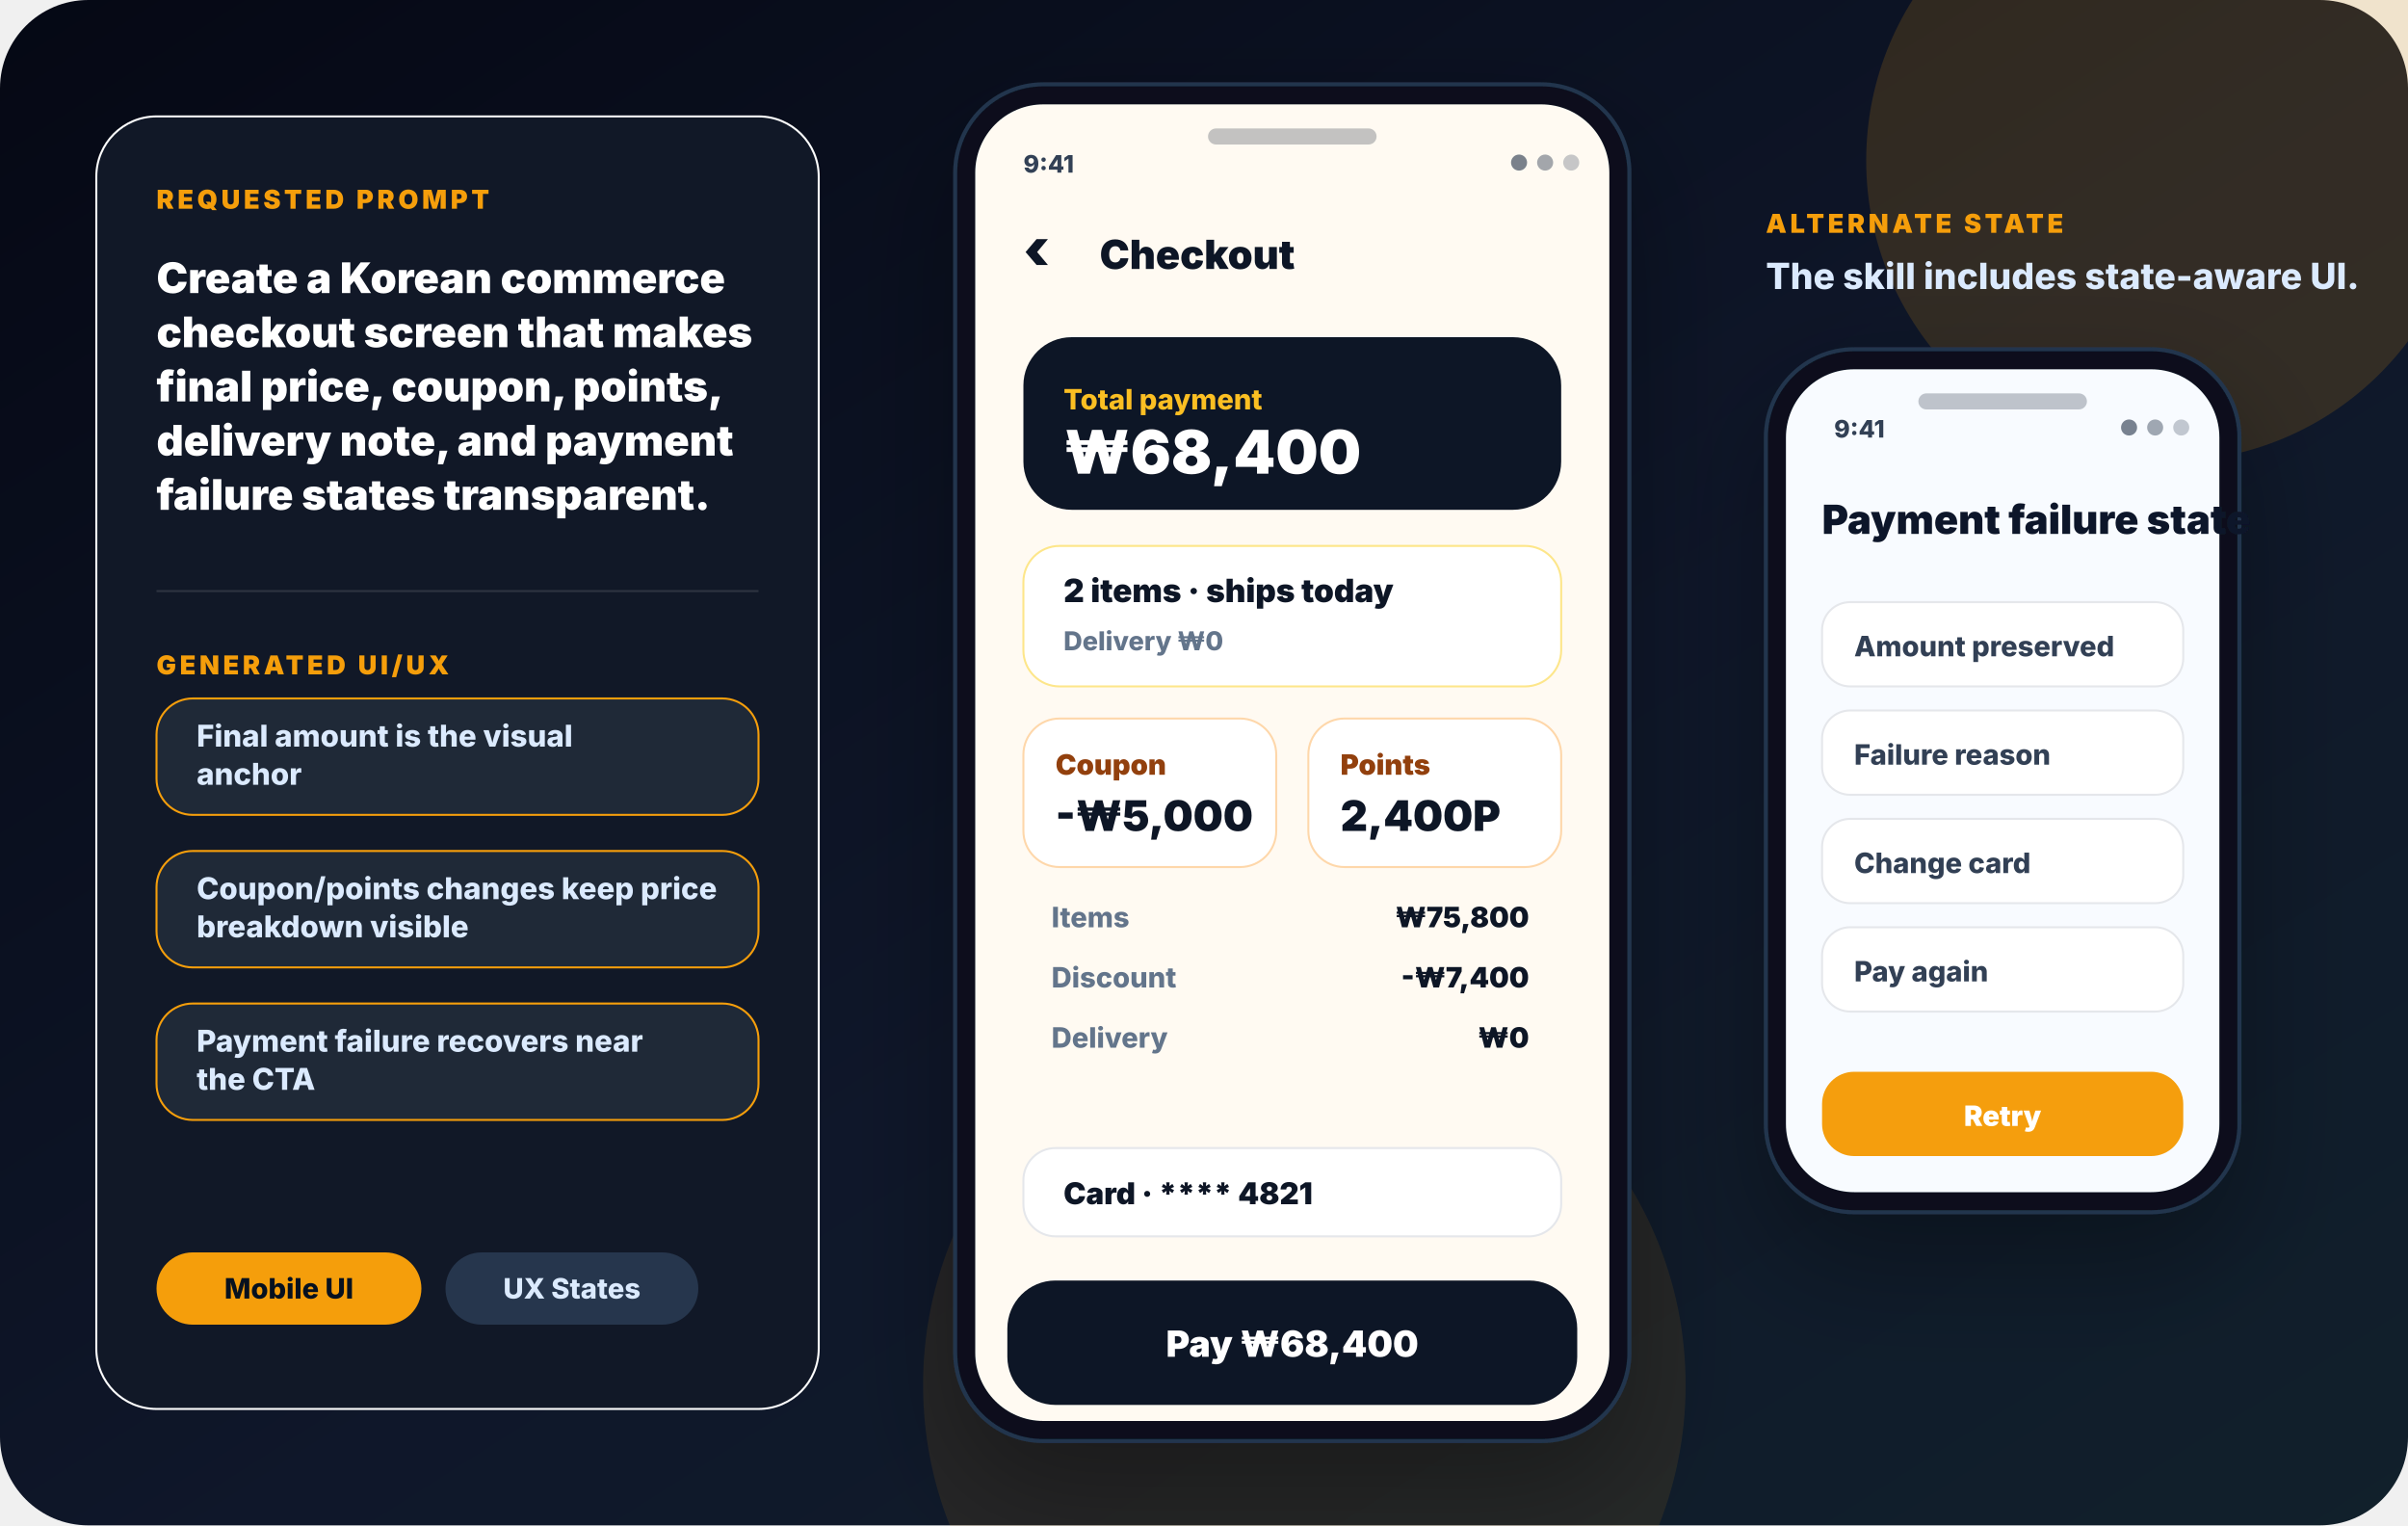
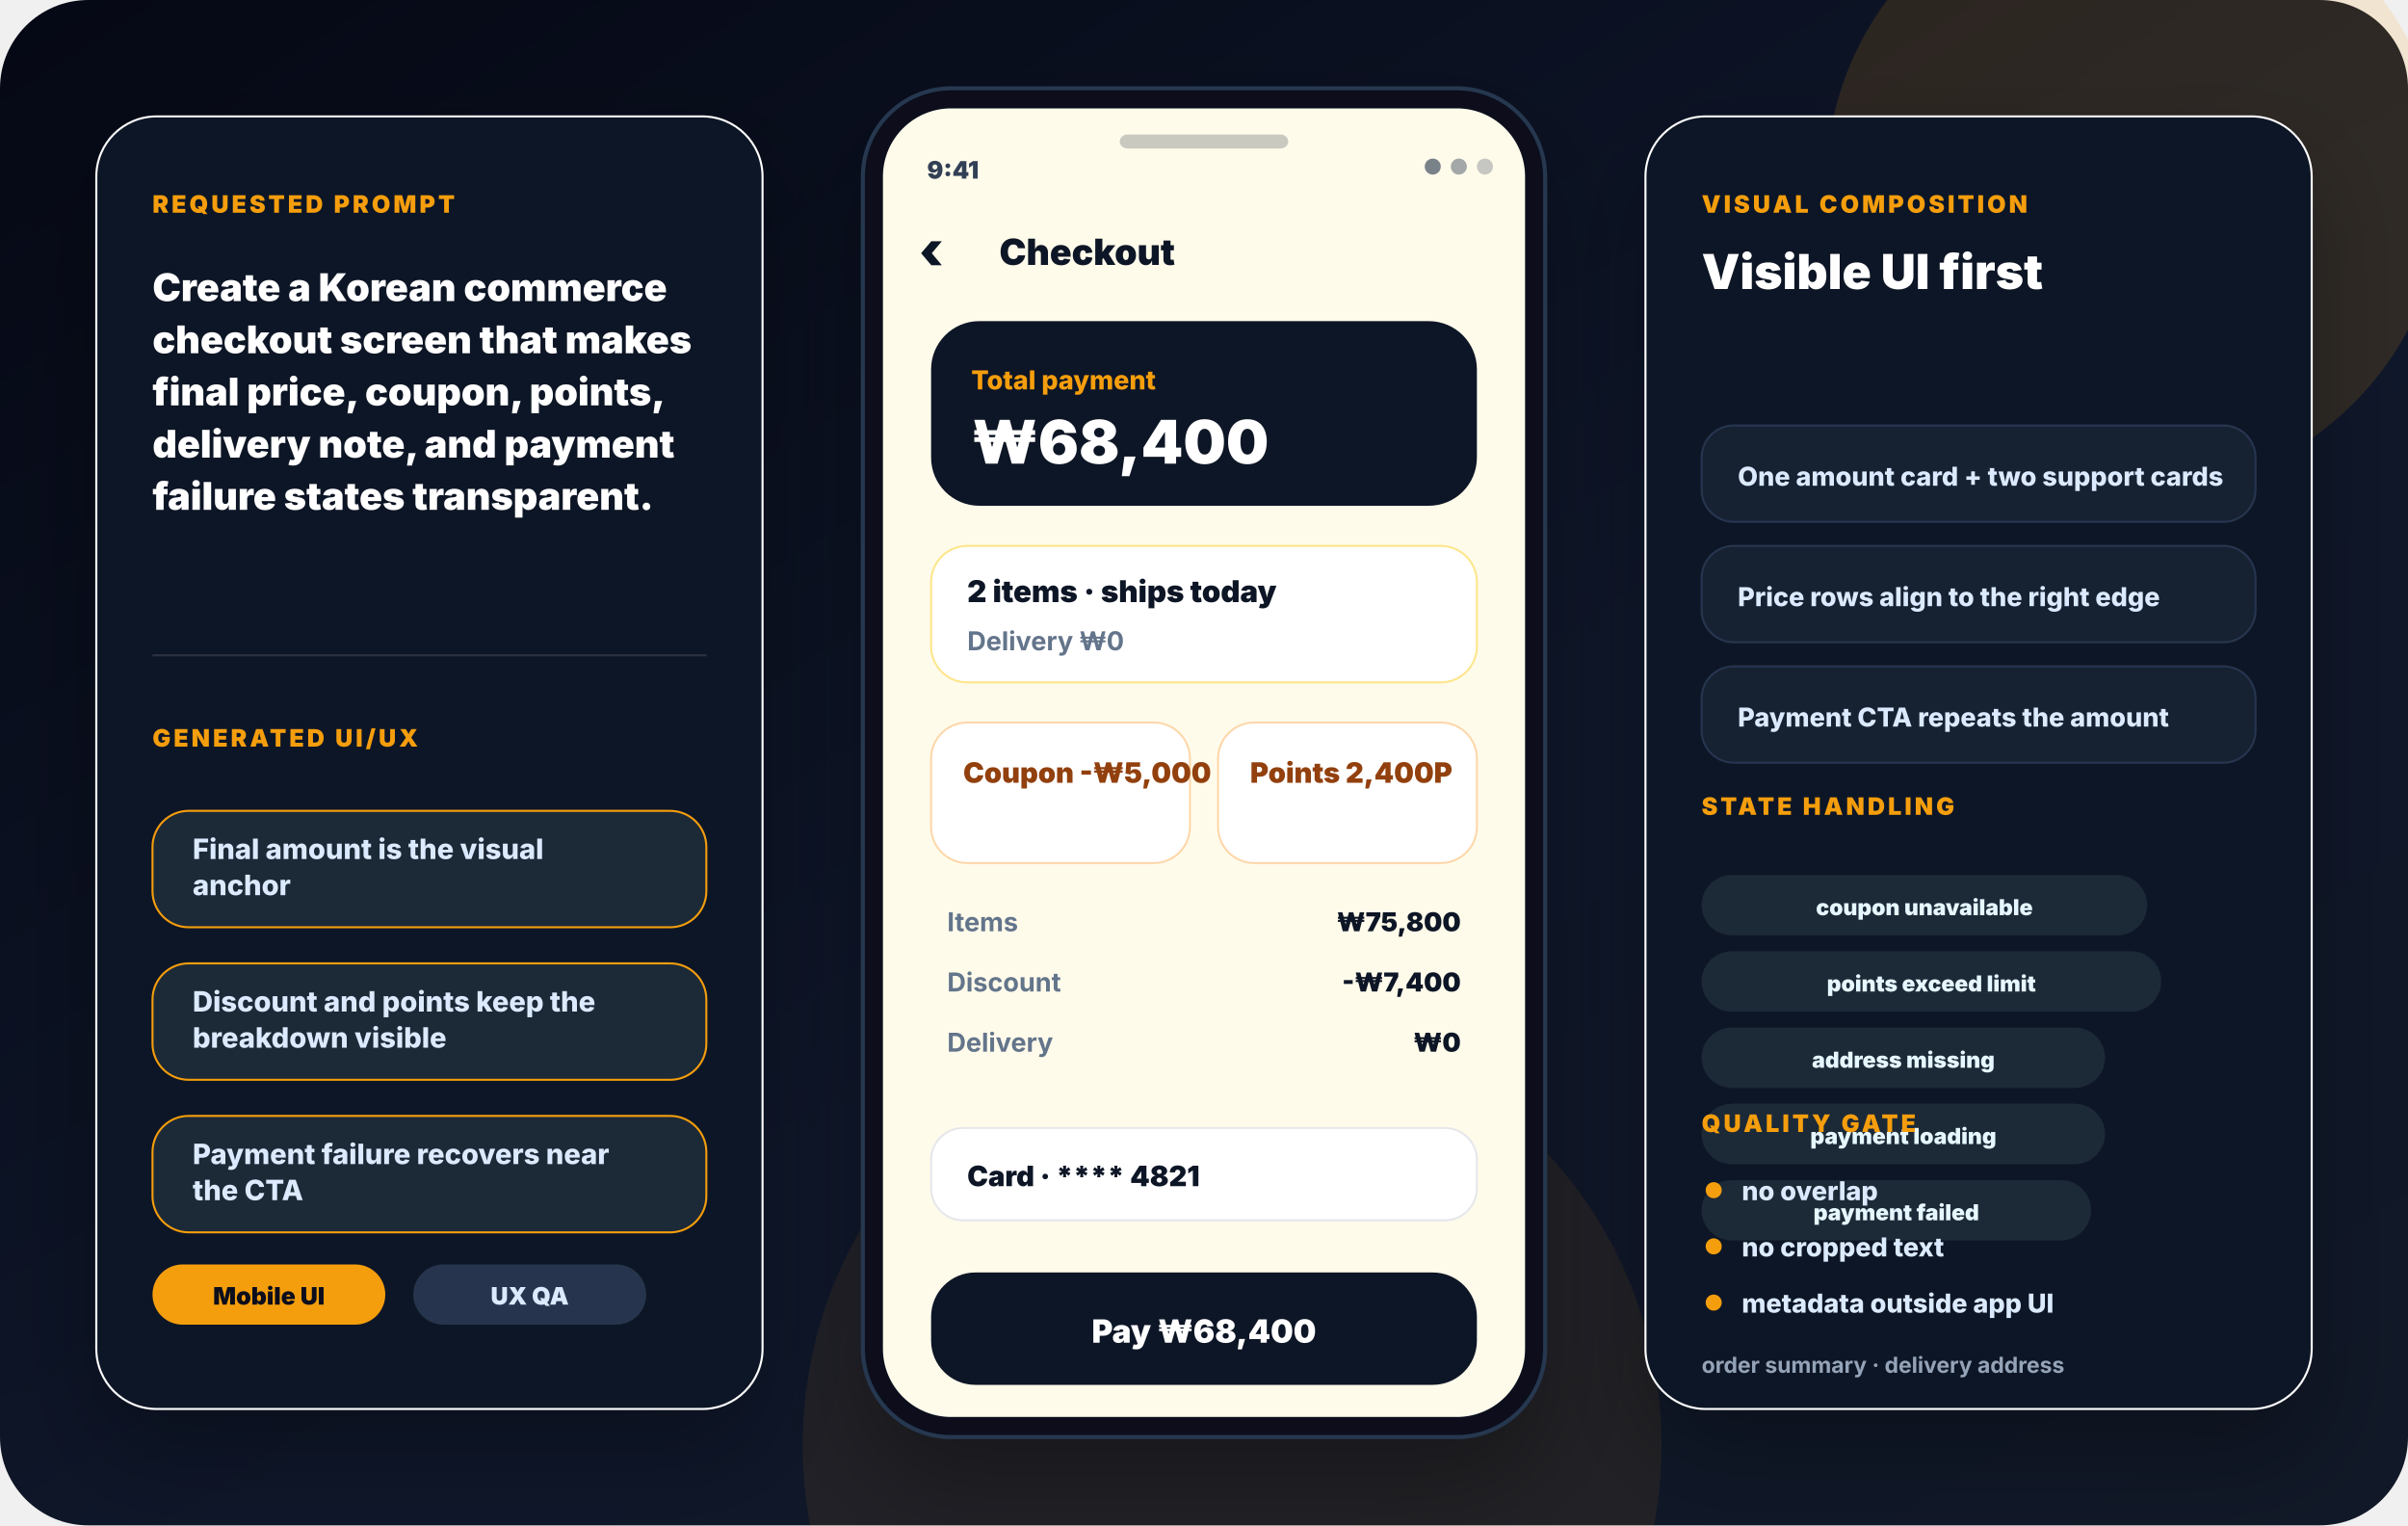
- <svg xmlns="http://www.w3.org/2000/svg" width="1200" height="760" viewBox="0 0 1200 760" role="img" aria-labelledby="title desc">
+ <svg xmlns="http://www.w3.org/2000/svg" width="1200" height="760" viewBox="0 0 1200 760" role="img" aria-labelledby="title desc" data-template="visual-composition-v2" data-generated-by="scripts/generate_preview_svgs.py">
  <defs>
    <linearGradient id="bg" x1="0" y1="0" x2="1" y2="1">
      <stop offset="0" stop-color="#050814" />
      <stop offset=".55" stop-color="#0f172a" />
-       <stop offset="1" stop-color="#11202b" />
+       <stop offset="1" stop-color="#111827" />
    </linearGradient>
    <filter id="shadow" x="-20%" y="-20%" width="140%" height="140%">
-       <feDropShadow dx="0" dy="24" stdDeviation="28" flood-color="#000" flood-opacity=".32" />
+       <feDropShadow dx="0" dy="22" stdDeviation="24" flood-color="#000" flood-opacity=".30" />
    </filter>
    <style>text{font-family:-apple-system,BlinkMacSystemFont,'Pretendard','Noto Sans KR','Segoe UI',sans-serif} .card{filter:url(#shadow)}</style>
  </defs>
  <rect width="1200" height="760" rx="44" fill="url(#bg)" />
-   <circle cx="1080" cy="80" r="150" fill="#f59e0b" opacity=".16" />
-   <circle cx="650" cy="690" r="190" fill="#f59e0b" opacity=".10" />
-   <rect x="48" y="58" width="360" height="644" rx="30" fill="#111827" stroke="#ffffff" stroke-width="1" />
-   <text x="78" y="104" fill="#f59e0b" font-size="13" font-weight="900" letter-spacing="1.8">REQUESTED PROMPT</text>
-   <text x="78" y="146" fill="#ffffff" font-size="21" font-weight="850">Create a Korean commerce</text>
-   <text x="78" y="173" fill="#ffffff" font-size="21" font-weight="850">checkout screen that makes</text>
-   <text x="78" y="200" fill="#ffffff" font-size="21" font-weight="850">final price, coupon, points,</text>
-   <text x="78" y="227" fill="#ffffff" font-size="21" font-weight="850">delivery note, and payment</text>
-   <text x="78" y="254" fill="#ffffff" font-size="21" font-weight="850">failure states transparent.</text>
-   <rect x="78" y="294" width="300" height="1" rx="0" fill="#ffffff" opacity="0.12" />
-   <text x="78" y="336" fill="#f59e0b" font-size="13" font-weight="900" letter-spacing="1.8">GENERATED UI/UX</text>
-   <rect x="78" y="348" width="300" height="58" rx="18" fill="#1f2937" stroke="#f59e0b" stroke-width="1" />
-   <text x="98" y="372" fill="#dbeafe" font-size="15" font-weight="760">Final amount is the visual</text>
-   <text x="98" y="391" fill="#dbeafe" font-size="15" font-weight="760">anchor</text>
-   <rect x="78" y="424" width="300" height="58" rx="18" fill="#1f2937" stroke="#f59e0b" stroke-width="1" />
-   <text x="98" y="448" fill="#dbeafe" font-size="15" font-weight="760">Coupon/points changes keep price</text>
-   <text x="98" y="467" fill="#dbeafe" font-size="15" font-weight="760">breakdown visible</text>
-   <rect x="78" y="500" width="300" height="58" rx="18" fill="#1f2937" stroke="#f59e0b" stroke-width="1" />
-   <text x="98" y="524" fill="#dbeafe" font-size="15" font-weight="760">Payment failure recovers near</text>
-   <text x="98" y="543" fill="#dbeafe" font-size="15" font-weight="760">the CTA</text>
-   <rect x="78" y="624" width="132" height="36" rx="18.0" fill="#f59e0b" />
-   <text x="144.0" y="647.0" fill="#07111f" font-size="14" font-weight="800" text-anchor="middle">Mobile UI</text>
-   <rect x="222" y="624" width="126" height="36" rx="18.0" fill="#26364d" />
-   <text x="285.0" y="647.0" fill="#dbeafe" font-size="14" font-weight="800" text-anchor="middle">UX States</text>
+   <circle cx="1064" cy="92" r="154" fill="#f59e0b" opacity="0.14" stroke-width="1" />
+   <circle cx="614" cy="720" r="214" fill="#f59e0b" opacity="0.08" stroke-width="1" />
  <g class="card">
-     <rect x="476" y="42" width="336" height="676" rx="44" fill="#07111f" stroke="#24364d" stroke-width="2" />
-     <rect x="486" y="52" width="316" height="656" rx="34" fill="#fffaf2" />
-     <rect x="602.0" y="64" width="84" height="8" rx="4" fill="#0f1d2e" opacity="0.25" />
-     <text x="510" y="86" fill="#334155" font-size="12" font-weight="800">9:41</text>
-     <circle cx="757" cy="81" r="4" fill="#334155" opacity=".65" />
-     <circle cx="770" cy="81" r="4" fill="#334155" opacity=".45" />
-     <circle cx="783" cy="81" r="4" fill="#334155" opacity=".28" />
-     <text x="510" y="134" fill="#111827" font-size="28" font-weight="900">‹</text>
-     <text x="548" y="134" fill="#111827" font-size="20" font-weight="900">Checkout</text>
-     <rect x="510" y="168" width="268" height="86" rx="24" fill="#111827" />
-     <text x="530" y="204" fill="#fbbf24" font-size="14" font-weight="800">Total payment</text>
-     <text x="530" y="236" fill="#ffffff" font-size="30" font-weight="900">₩68,400</text>
-     <rect x="510" y="272" width="268" height="70" rx="18" fill="#ffffff" stroke="#fde68a" stroke-width="1" />
-     <text x="530" y="300" fill="#111827" font-size="16" font-weight="900">2 items · ships today</text>
-     <text x="530" y="324" fill="#64748b" font-size="13" font-weight="800">Delivery ₩0</text>
-     <rect x="510" y="358" width="126" height="74" rx="18" fill="#ffffff" stroke="#fed7aa" stroke-width="1" />
-     <text x="526" y="386" fill="#92400e" font-size="14" font-weight="900">Coupon</text>
-     <text x="526" y="414" fill="#111827" font-size="21" font-weight="900">-₩5,000</text>
-     <rect x="652" y="358" width="126" height="74" rx="18" fill="#ffffff" stroke="#fed7aa" stroke-width="1" />
-     <text x="668" y="386" fill="#92400e" font-size="14" font-weight="900">Points</text>
-     <text x="668" y="414" fill="#111827" font-size="21" font-weight="900">2,400P</text>
-     <text x="524" y="462" fill="#64748b" font-size="14" font-weight="760">Items</text>
-     <text x="762" y="462" fill="#111827" font-size="14" font-weight="900" text-anchor="end">₩75,800</text>
-     <text x="524" y="492" fill="#64748b" font-size="14" font-weight="760">Discount</text>
-     <text x="762" y="492" fill="#111827" font-size="14" font-weight="900" text-anchor="end">-₩7,400</text>
-     <text x="524" y="522" fill="#64748b" font-size="14" font-weight="760">Delivery</text>
-     <text x="762" y="522" fill="#111827" font-size="14" font-weight="900" text-anchor="end">₩0</text>
-     <rect x="510" y="572" width="268" height="44" rx="16" fill="#ffffff" stroke="#e5e7eb" stroke-width="1" />
-     <text x="530" y="600" fill="#111827" font-size="15" font-weight="850">Card · **** 4821</text>
-     <rect x="502" y="638" width="284" height="62" rx="24" fill="#111827" />
-     <text x="644" y="676" fill="#ffffff" font-size="18" font-weight="900" text-anchor="middle">Pay ₩68,400</text>
+     <rect x="48" y="58" width="332" height="644" rx="30" fill="#111827" stroke="#ffffff" stroke-width="1" />
+     <text x="76" y="106" fill="#f59e0b" font-size="12" font-weight="900" letter-spacing="1.5">REQUESTED PROMPT</text>
+     <text x="76" y="150" fill="#ffffff" font-size="19" font-weight="850">Create a Korean commerce</text>
+     <text x="76" y="176" fill="#ffffff" font-size="19" font-weight="850">checkout screen that makes</text>
+     <text x="76" y="202" fill="#ffffff" font-size="19" font-weight="850">final price, coupon, points,</text>
+     <text x="76" y="228" fill="#ffffff" font-size="19" font-weight="850">delivery note, and payment</text>
+     <text x="76" y="254" fill="#ffffff" font-size="19" font-weight="850">failure states transparent.</text>
+     <rect x="76" y="326" width="276" height="1" rx="0" fill="#ffffff" stroke-width="1" opacity="0.12" />
+     <text x="76" y="372" fill="#f59e0b" font-size="12" font-weight="900" letter-spacing="1.5">GENERATED UI/UX</text>
+     <rect x="76" y="404" width="276" height="58" rx="18" fill="#1f2937" stroke="#f59e0b" stroke-width="1" />
+     <text x="96" y="428" fill="#dbeafe" font-size="14" font-weight="760">Final amount is the visual</text>
+     <text x="96" y="446" fill="#dbeafe" font-size="14" font-weight="760">anchor</text>
+     <rect x="76" y="480" width="276" height="58" rx="18" fill="#1f2937" stroke="#f59e0b" stroke-width="1" />
+     <text x="96" y="504" fill="#dbeafe" font-size="14" font-weight="760">Discount and points keep the</text>
+     <text x="96" y="522" fill="#dbeafe" font-size="14" font-weight="760">breakdown visible</text>
+     <rect x="76" y="556" width="276" height="58" rx="18" fill="#1f2937" stroke="#f59e0b" stroke-width="1" />
+     <text x="96" y="580" fill="#dbeafe" font-size="14" font-weight="760">Payment failure recovers near</text>
+     <text x="96" y="598" fill="#dbeafe" font-size="14" font-weight="760">the CTA</text>
+     <rect x="76" y="630" width="116" height="30" rx="15" fill="#f59e0b" stroke-width="1" />
+     <text x="134.0" y="650" fill="#07111f" font-size="12" font-weight="850" text-anchor="middle">Mobile UI</text>
+     <rect x="206" y="630" width="116" height="30" rx="15" fill="#26364d" stroke-width="1" />
+     <text x="264.0" y="650" fill="#dbeafe" font-size="12" font-weight="850" text-anchor="middle">UX QA</text>
+   </g>
+   <g class="card" data-phone-template="commerce-checkout">
+     <rect x="430" y="44" width="340" height="672" rx="44" fill="#07111f" stroke="#27374f" stroke-width="2" />
+     <rect x="440" y="54" width="320" height="652" rx="34" fill="#fffbeb" stroke-width="1" />
+     <rect x="558.0" y="67" width="84" height="7" rx="4" fill="#0f172a" stroke-width="1" opacity="0.22" />
+     <text x="462" y="89" fill="#334155" font-size="12" font-weight="850">9:41</text>
+     <circle cx="714" cy="83" r="4" fill="#334155" opacity="0.65" stroke-width="1" />
+     <circle cx="727" cy="83" r="4" fill="#334155" opacity="0.45" stroke-width="1" />
+     <circle cx="740" cy="83" r="4" fill="#334155" opacity="0.28" stroke-width="1" />
+     <text x="458" y="134" fill="#111827" font-size="26" font-weight="900">‹</text>
+     <text x="498" y="132" fill="#111827" font-size="18" font-weight="900">Checkout</text>
+     <rect x="464" y="160" width="272" height="92" rx="24" fill="#111827" stroke-width="1" />
+     <text x="484" y="194" fill="#f59e0b" font-size="13" font-weight="800">Total payment</text>
+     <text x="484" y="231" fill="#ffffff" font-size="30" font-weight="900">₩68,400</text>
+     <rect x="464" y="272" width="272" height="68" rx="18" fill="#ffffff" stroke="#fde68a" stroke-width="1" />
+     <text x="482" y="300" fill="#111827" font-size="15" font-weight="900">2 items · ships today</text>
+     <text x="482" y="324" fill="#64748b" font-size="13" font-weight="750">Delivery ₩0</text>
+     <rect x="464" y="360" width="129.0" height="70" rx="18" fill="#ffffff" stroke="#fed7aa" stroke-width="1" />
+     <text x="480" y="390" fill="#92400e" font-size="14" font-weight="900">Coupon -₩5,000</text>
+     <rect x="607.0" y="360" width="129.0" height="70" rx="18" fill="#ffffff" stroke="#fed7aa" stroke-width="1" />
+     <text x="623.0" y="390" fill="#92400e" font-size="14" font-weight="900">Points 2,400P</text>
+     <text x="472" y="464" fill="#64748b" font-size="13" font-weight="750">Items</text>
+     <text x="728" y="464" fill="#111827" font-size="13" font-weight="900" text-anchor="end">₩75,800</text>
+     <text x="472" y="494" fill="#64748b" font-size="13" font-weight="750">Discount</text>
+     <text x="728" y="494" fill="#111827" font-size="13" font-weight="900" text-anchor="end">-₩7,400</text>
+     <text x="472" y="524" fill="#64748b" font-size="13" font-weight="750">Delivery</text>
+     <text x="728" y="524" fill="#111827" font-size="13" font-weight="900" text-anchor="end">₩0</text>
+     <rect x="464" y="562" width="272" height="46" rx="16" fill="#ffffff" stroke="#e5e7eb" stroke-width="1" />
+     <text x="482" y="591" fill="#111827" font-size="14" font-weight="850">Card · **** 4821</text>
+     <rect x="464" y="634" width="272" height="56" rx="22" fill="#111827" stroke-width="1" />
+     <text x="600.0" y="669" fill="#ffffff" font-size="16" font-weight="900" text-anchor="middle">Pay ₩68,400</text>
  </g>
  <g class="card">
-     <rect x="880" y="174" width="236" height="430" rx="44" fill="#07111f" stroke="#24364d" stroke-width="2" />
-     <rect x="890" y="184" width="216" height="410" rx="34" fill="#f8fbff" />
-     <rect x="956.0" y="196" width="84" height="8" rx="4" fill="#0f1d2e" opacity="0.25" />
-     <text x="914" y="218" fill="#334155" font-size="12" font-weight="800">9:41</text>
-     <circle cx="1061" cy="213" r="4" fill="#334155" opacity=".65" />
-     <circle cx="1074" cy="213" r="4" fill="#334155" opacity=".45" />
-     <circle cx="1087" cy="213" r="4" fill="#334155" opacity=".28" />
-     <text x="908" y="266" fill="#0f172a" font-size="20" font-weight="900">Payment failure state</text>
-     <rect x="908" y="300" width="180" height="42" rx="14" fill="#ffffff" stroke="#e5e7eb" stroke-width="1" />
-     <text x="924" y="327" fill="#334155" font-size="14" font-weight="760">Amount preserved</text>
-     <rect x="908" y="354" width="180" height="42" rx="14" fill="#ffffff" stroke="#e5e7eb" stroke-width="1" />
-     <text x="924" y="381" fill="#334155" font-size="14" font-weight="760">Failure reason</text>
-     <rect x="908" y="408" width="180" height="42" rx="14" fill="#ffffff" stroke="#e5e7eb" stroke-width="1" />
-     <text x="924" y="435" fill="#334155" font-size="14" font-weight="760">Change card</text>
-     <rect x="908" y="462" width="180" height="42" rx="14" fill="#ffffff" stroke="#e5e7eb" stroke-width="1" />
-     <text x="924" y="489" fill="#334155" font-size="14" font-weight="760">Pay again</text>
-     <rect x="908" y="534" width="180" height="42" rx="16" fill="#f59e0b" />
-     <text x="998" y="561" fill="#ffffff" font-size="14" font-weight="900" text-anchor="middle">Retry</text>
+     <rect x="820" y="58" width="332" height="644" rx="30" fill="#101827" stroke="#ffffff" stroke-width="1" />
+     <text x="848" y="106" fill="#f59e0b" font-size="12" font-weight="900" letter-spacing="1.5">VISUAL COMPOSITION</text>
+     <text x="848" y="144" fill="#ffffff" font-size="24" font-weight="900">Visible UI first</text>
+     <rect x="848" y="212" width="276" height="48" rx="16" fill="#172033" stroke="#27364f" stroke-width="1" />
+     <text x="866" y="242" fill="#dbeafe" font-size="13" font-weight="760">One amount card + two support cards</text>
+     <rect x="848" y="272" width="276" height="48" rx="16" fill="#172033" stroke="#27364f" stroke-width="1" />
+     <text x="866" y="302" fill="#dbeafe" font-size="13" font-weight="760">Price rows align to the right edge</text>
+     <rect x="848" y="332" width="276" height="48" rx="16" fill="#172033" stroke="#27364f" stroke-width="1" />
+     <text x="866" y="362" fill="#dbeafe" font-size="13" font-weight="760">Payment CTA repeats the amount</text>
+     <text x="848" y="406" fill="#f59e0b" font-size="12" font-weight="900" letter-spacing="1.5">STATE HANDLING</text>
+     <rect x="848" y="436" width="222" height="30" rx="15" fill="#1f2937" stroke-width="1" />
+     <text x="959.0" y="456" fill="#e5f7ff" font-size="11" font-weight="850" text-anchor="middle">coupon unavailable</text>
+     <rect x="848" y="474" width="229" height="30" rx="15" fill="#1f2937" stroke-width="1" />
+     <text x="962.5" y="494" fill="#e5f7ff" font-size="11" font-weight="850" text-anchor="middle">points exceed limit</text>
+     <rect x="848" y="512" width="201" height="30" rx="15" fill="#1f2937" stroke-width="1" />
+     <text x="948.5" y="532" fill="#e5f7ff" font-size="11" font-weight="850" text-anchor="middle">address missing</text>
+     <rect x="848" y="550" width="201" height="30" rx="15" fill="#1f2937" stroke-width="1" />
+     <text x="948.5" y="570" fill="#e5f7ff" font-size="11" font-weight="850" text-anchor="middle">payment loading</text>
+     <rect x="848" y="588" width="194" height="30" rx="15" fill="#1f2937" stroke-width="1" />
+     <text x="945.0" y="608" fill="#e5f7ff" font-size="11" font-weight="850" text-anchor="middle">payment failed</text>
+     <text x="848" y="564" fill="#f59e0b" font-size="12" font-weight="900" letter-spacing="1.5">QUALITY GATE</text>
+     <circle cx="854" cy="593" r="4" fill="#f59e0b" stroke-width="1" />
+     <text x="868" y="598" fill="#dbeafe" font-size="13" font-weight="800">no overlap</text>
+     <circle cx="854" cy="621" r="4" fill="#f59e0b" stroke-width="1" />
+     <text x="868" y="626" fill="#dbeafe" font-size="13" font-weight="800">no cropped text</text>
+     <circle cx="854" cy="649" r="4" fill="#f59e0b" stroke-width="1" />
+     <text x="868" y="654" fill="#dbeafe" font-size="13" font-weight="800">metadata outside app UI</text>
+     <text x="848" y="684" fill="#94a3b8" font-size="11" font-weight="650">order summary · delivery address</text>
  </g>
-   <text x="880" y="116" fill="#f59e0b" font-size="13" font-weight="900" letter-spacing="1.8">ALTERNATE STATE</text>
-   <text x="880" y="144" fill="#dbeafe" font-size="18" font-weight="800">The skill includes state-aware UI.</text>
</svg>
